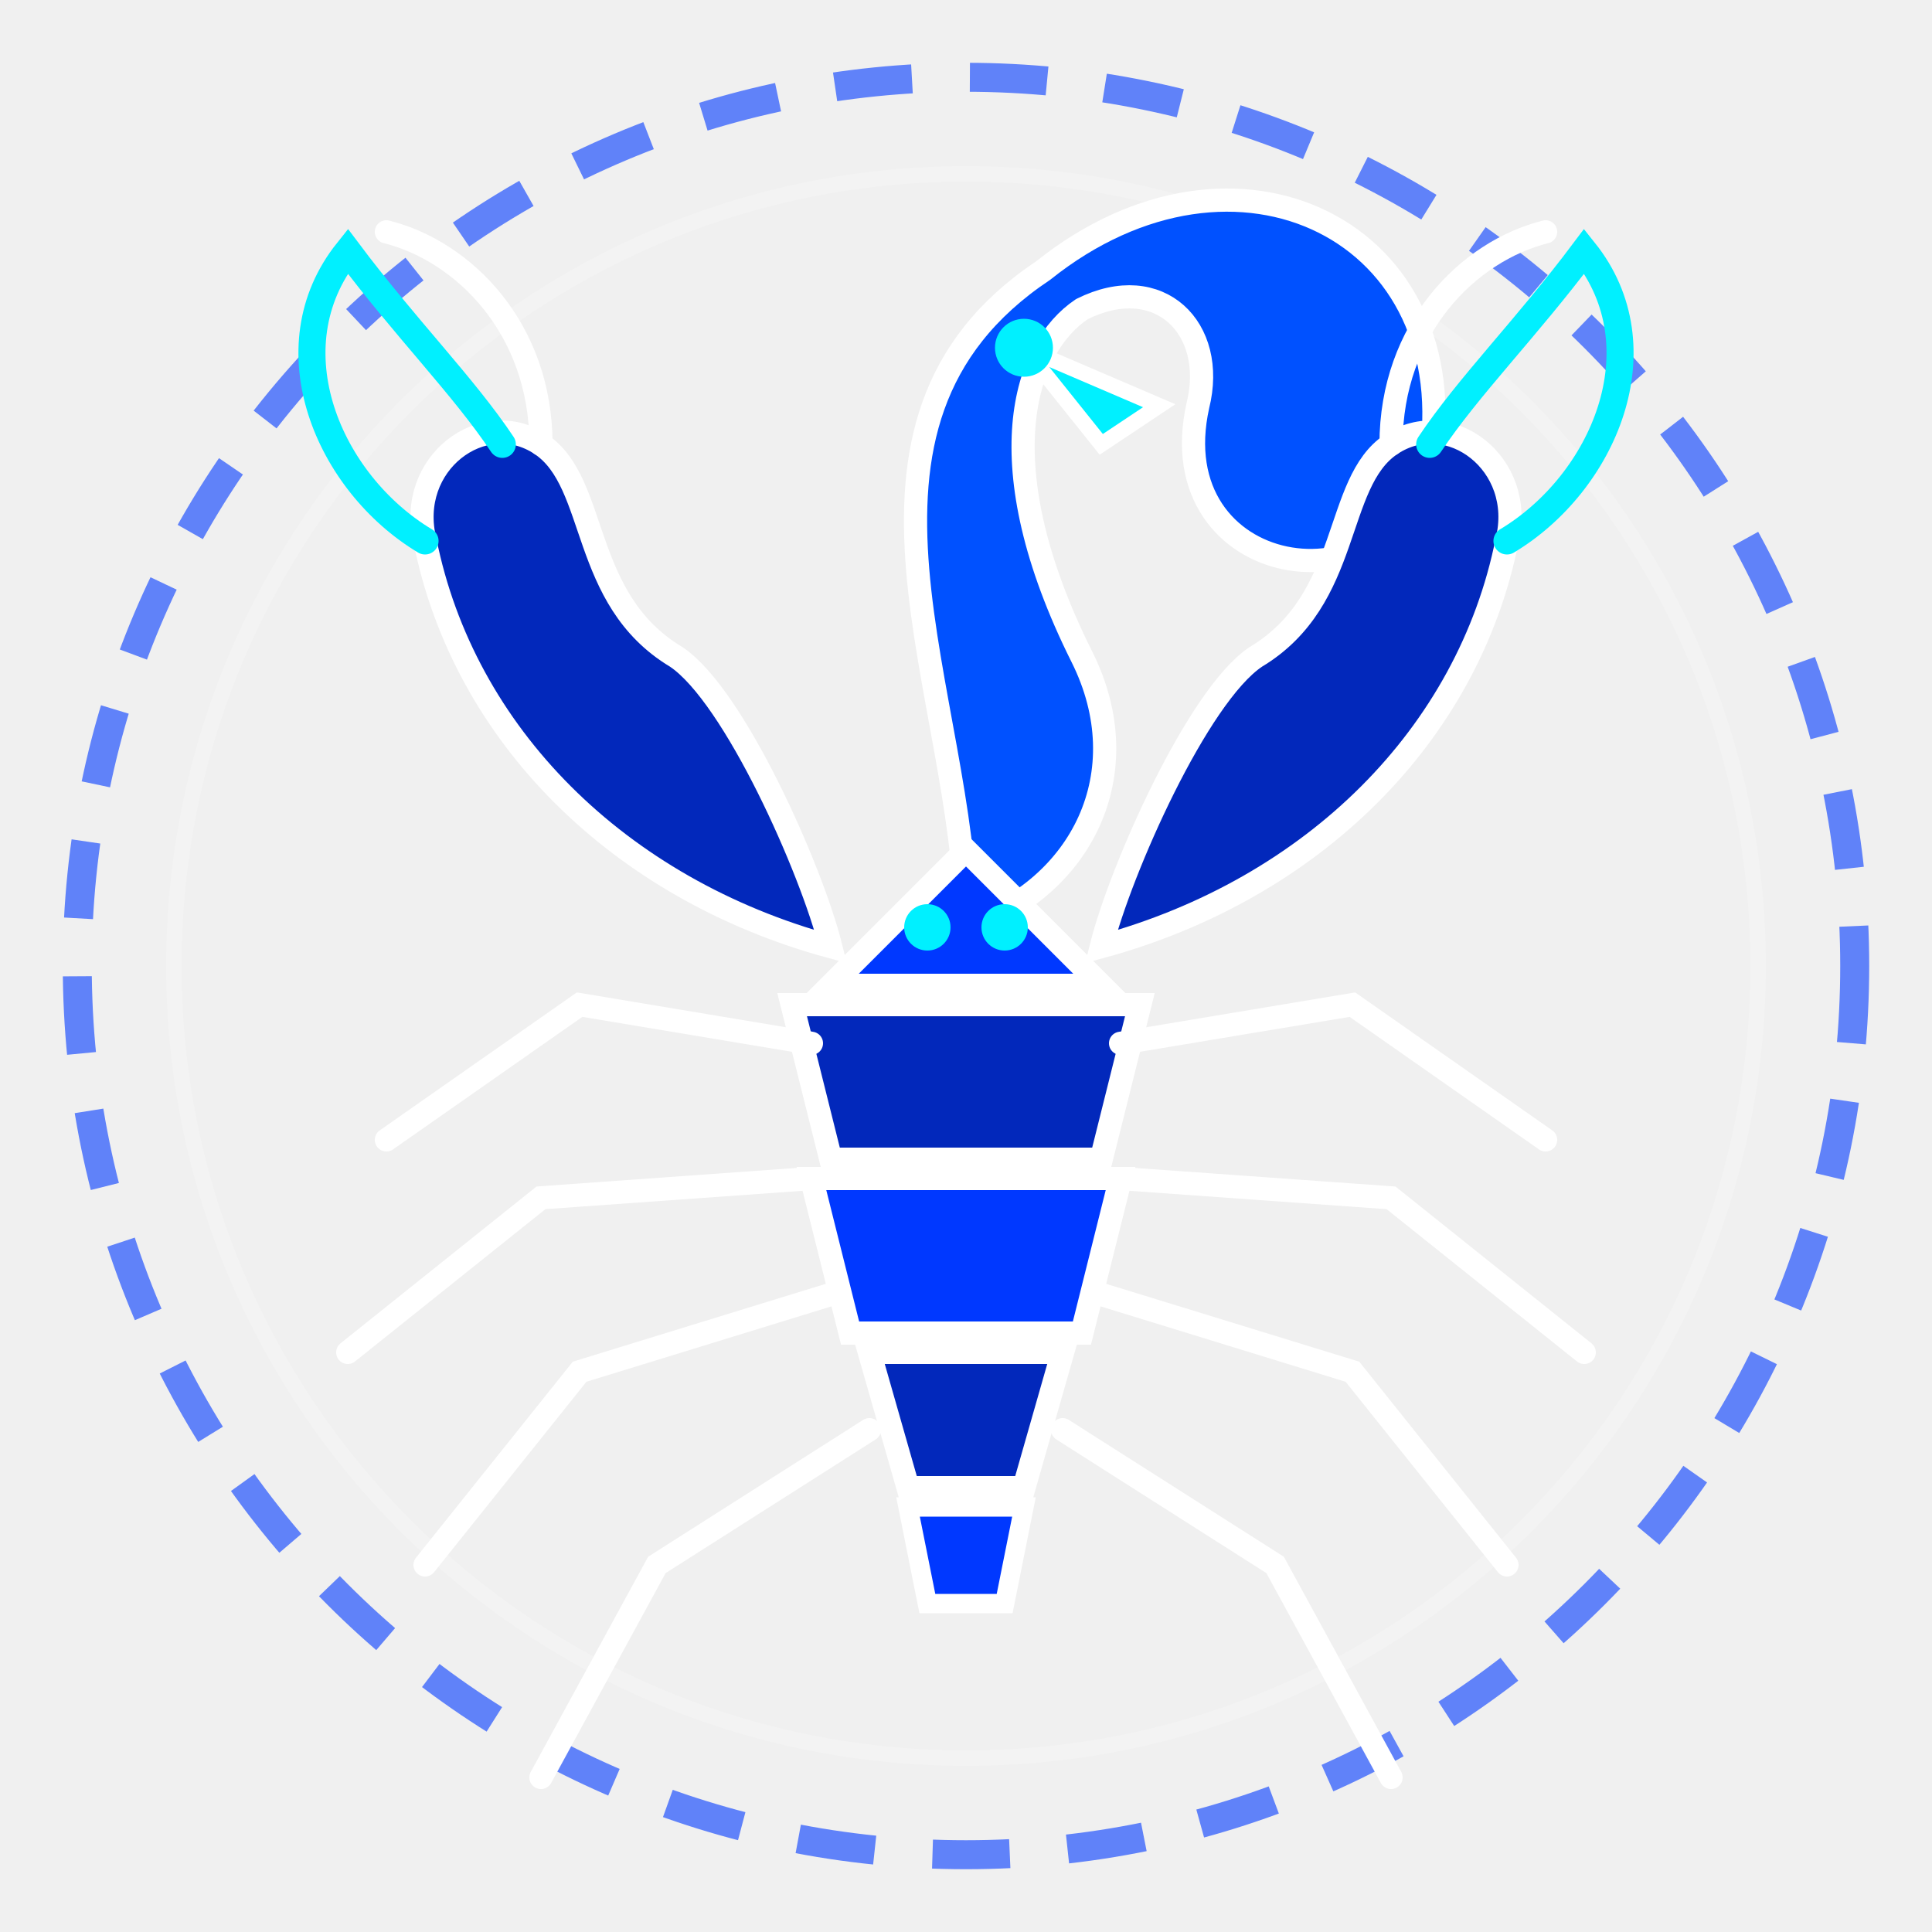
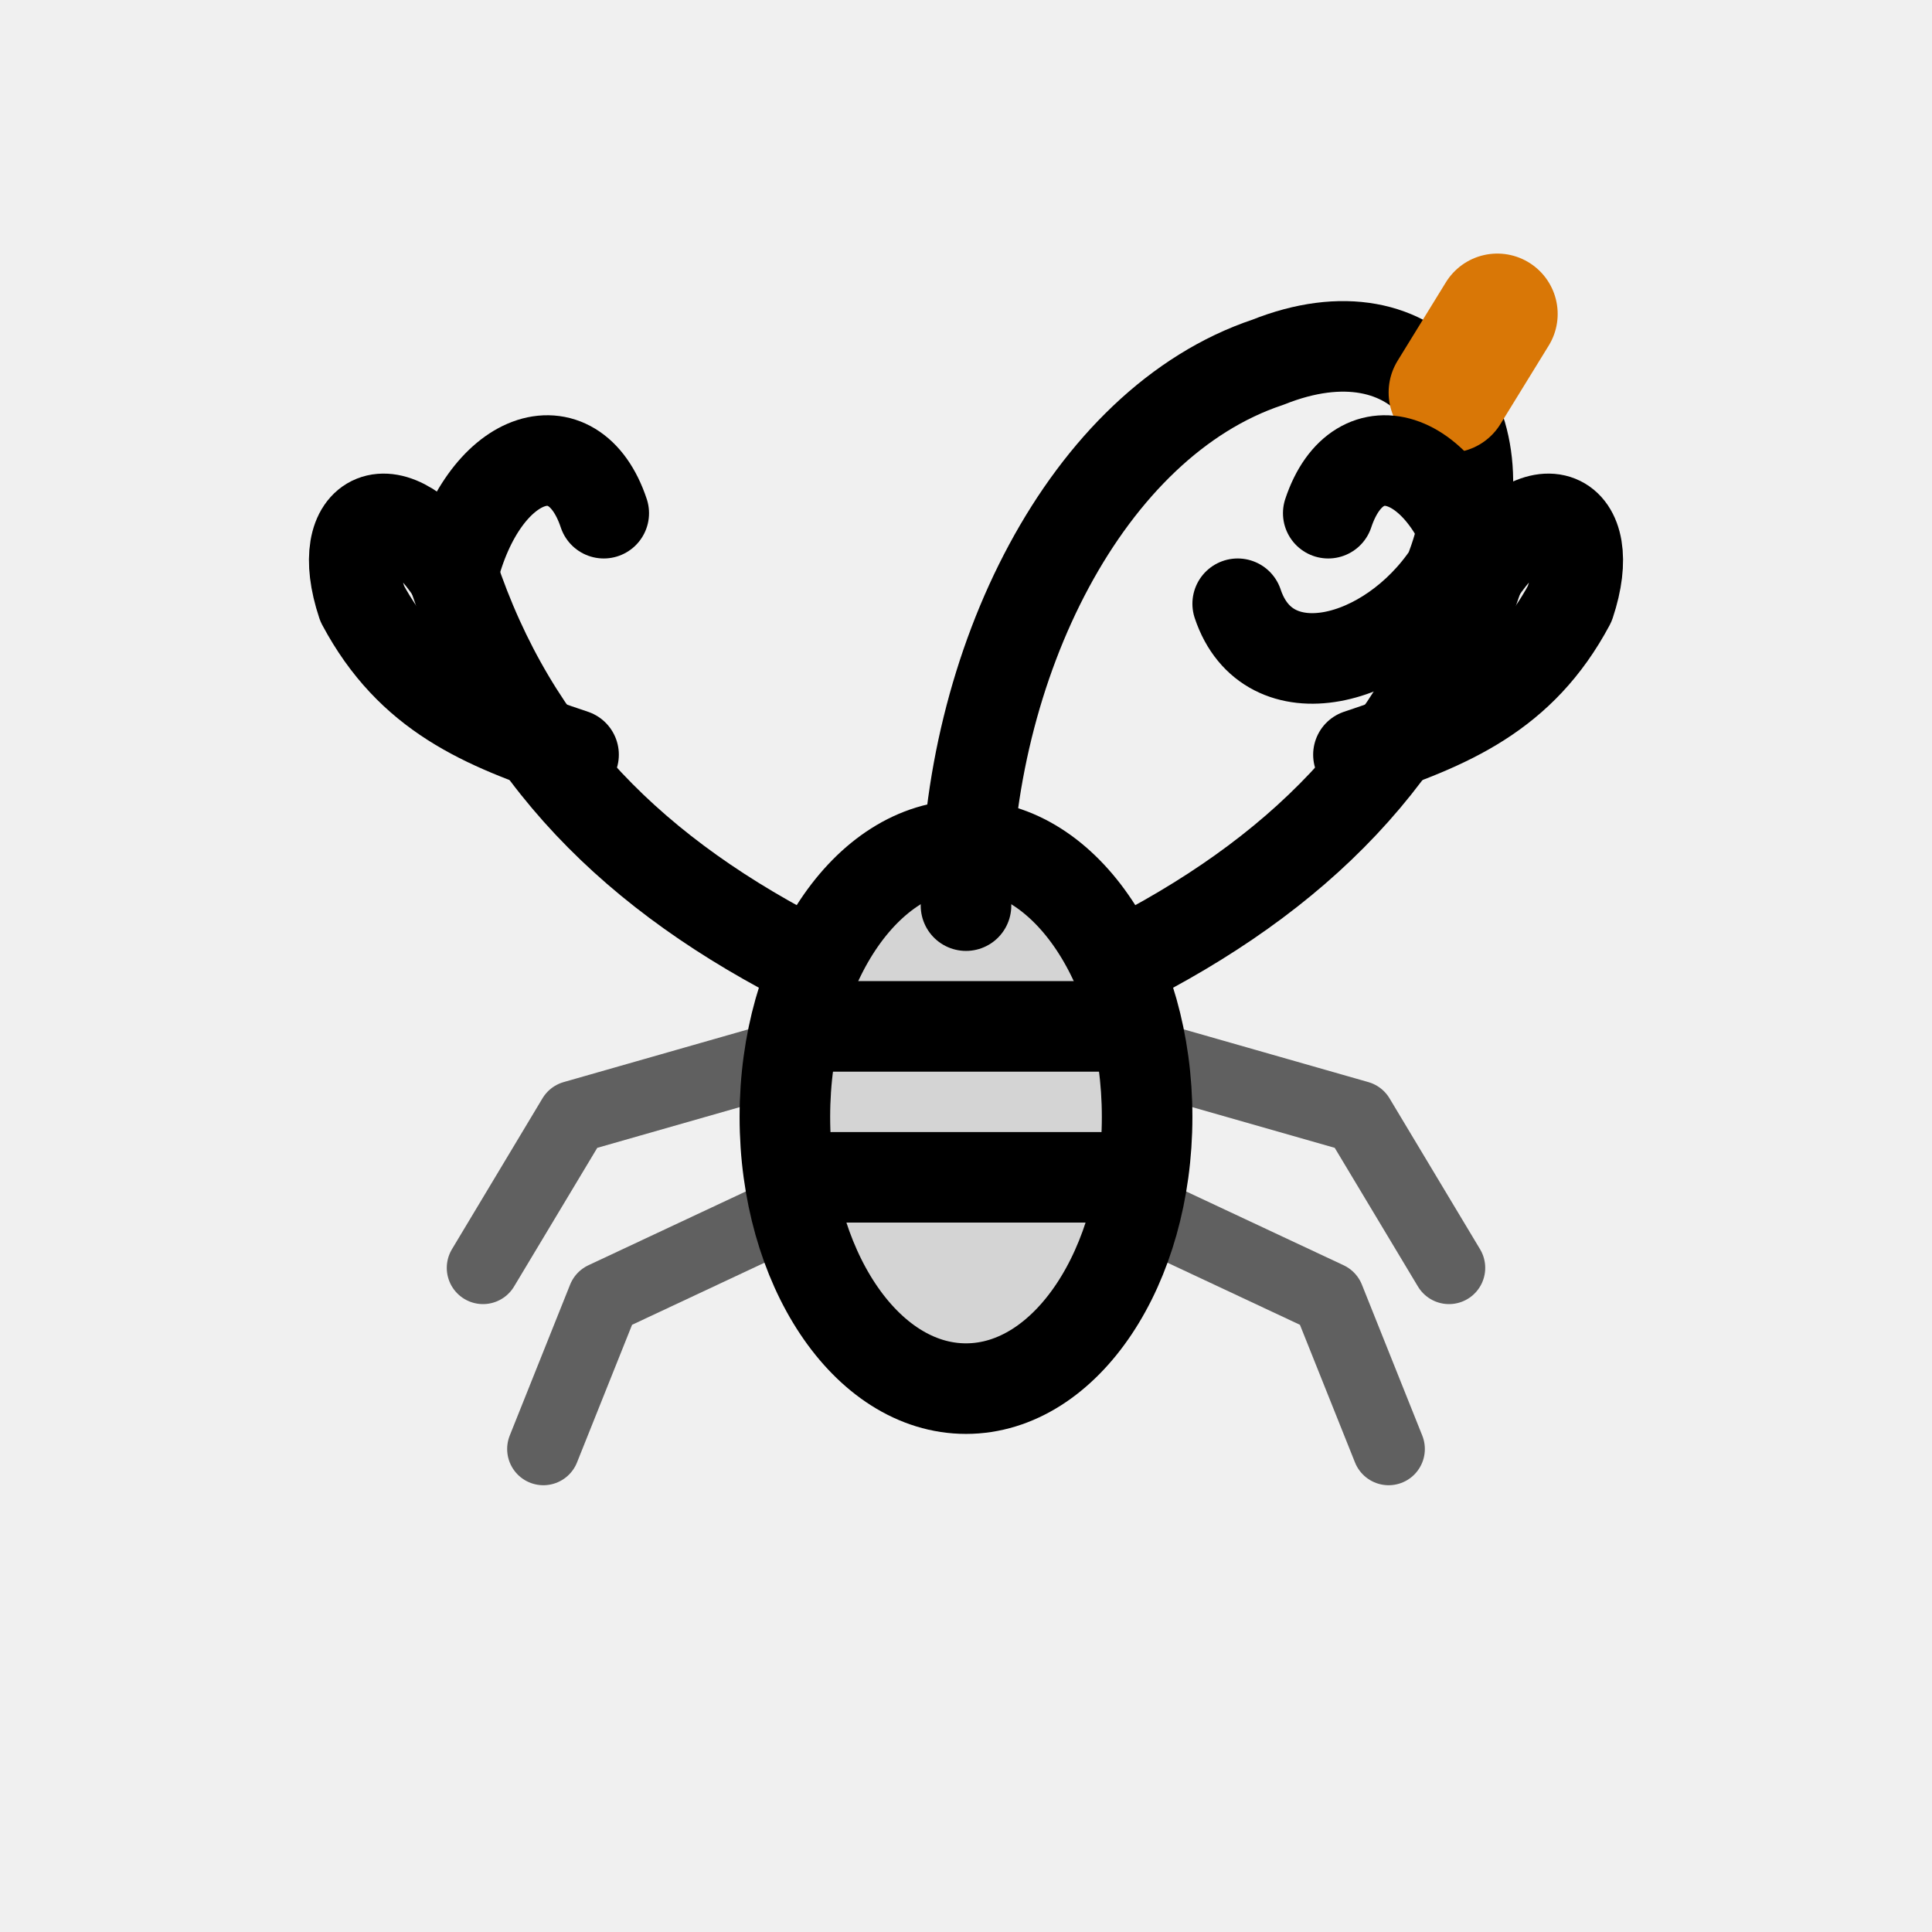
- <svg xmlns="http://www.w3.org/2000/svg" viewBox="0 0 100 100" fill="none">
-   <circle cx="50" cy="50" r="46" stroke="#0038ff" stroke-width="1.5" stroke-dasharray="4 3" opacity="0.6" />
-   <circle cx="50" cy="50" r="41" stroke="#ffffff" stroke-width="0.8" opacity="0.2" />
-   <path d="M50 48 C 50 36, 42 22, 54 14 C 64 6, 76 12, 74 24 C 72 32, 60 30, 62 21 C 63 17, 60 14, 56 16 C 53 18, 51 24, 56 34 C 59 40, 56 46, 50 48 Z" fill="#0051ff" stroke="#ffffff" stroke-width="1.2" stroke-linejoin="round" />
-   <path d="M60 21 L 53 18 L 57 23 Z" fill="#00f0ff" stroke="#ffffff" stroke-width="0.8" />
-   <circle cx="53" cy="18" r="1.5" fill="#00f0ff" />
-   <polygon points="50,44 43,51 57,51" fill="#0038ff" stroke="#ffffff" stroke-width="1.2" />
-   <polygon points="41,52 59,52 57,60 43,60" fill="#0228bb" stroke="#ffffff" stroke-width="1.2" />
-   <polygon points="42,61 58,61 56,69 44,69" fill="#0038ff" stroke="#ffffff" stroke-width="1.2" />
-   <polygon points="45,70 55,70 53,77 47,77" fill="#0228bb" stroke="#ffffff" stroke-width="1.2" />
-   <polygon points="47,78 53,78 52,83 48,83" fill="#0038ff" stroke="#ffffff" stroke-width="1" />
-   <path d="M43 49 C 32 46, 24 38, 22 28 C 21 24, 25 21, 28 23 C 31 25, 30 31, 35 34 C 38 36, 42 45, 43 49 Z" fill="#0228bb" stroke="#ffffff" stroke-width="1.2" />
-   <path d="M22 28 C 17 25, 14 18, 18 13 C 21 17, 24 20, 26 23" stroke="#00f0ff" stroke-width="1.4" stroke-linecap="round" />
-   <path d="M28 23 C 28 17, 24 13, 20 12" stroke="#ffffff" stroke-width="1.2" stroke-linecap="round" />
-   <path d="M57 49 C 68 46, 76 38, 78 28 C 79 24, 75 21, 72 23 C 69 25, 70 31, 65 34 C 62 36, 58 45, 57 49 Z" fill="#0228bb" stroke="#ffffff" stroke-width="1.2" />
-   <path d="M78 28 C 83 25, 86 18, 82 13 C 79 17, 76 20, 74 23" stroke="#00f0ff" stroke-width="1.4" stroke-linecap="round" />
-   <path d="M72 23 C 72 17, 76 13, 80 12" stroke="#ffffff" stroke-width="1.2" stroke-linecap="round" />
-   <path d="M42 54 L 30 52 L 20 59" stroke="#ffffff" stroke-width="1.2" stroke-linecap="round" />
-   <path d="M42 61 L 28 62 L 18 70" stroke="#ffffff" stroke-width="1.2" stroke-linecap="round" />
-   <path d="M43 67 L 30 71 L 22 81" stroke="#ffffff" stroke-width="1.2" stroke-linecap="round" />
-   <path d="M45 74 L 34 81 L 28 92" stroke="#ffffff" stroke-width="1.2" stroke-linecap="round" />
-   <path d="M58 54 L 70 52 L 80 59" stroke="#ffffff" stroke-width="1.2" stroke-linecap="round" />
-   <path d="M58 61 L 72 62 L 82 70" stroke="#ffffff" stroke-width="1.2" stroke-linecap="round" />
-   <path d="M57 67 L 70 71 L 78 81" stroke="#ffffff" stroke-width="1.2" stroke-linecap="round" />
-   <path d="M55 74 L 66 81 L 72 92" stroke="#ffffff" stroke-width="1.2" stroke-linecap="round" />
-   <circle cx="48" cy="48" r="1.2" fill="#00f0ff" />
-   <circle cx="52" cy="48" r="1.2" fill="#00f0ff" />
+ <svg xmlns="http://www.w3.org/2000/svg" viewBox="0 0 32 32" fill="none">
+   <g class="scorpion-glyph" stroke="currentColor" stroke-width="1.5" stroke-linecap="round" stroke-linejoin="round">
+     <path d="M16 15 C16 11 18 7 21 6 C23.5 5 25 7 24 9.5 C23 11 21 11.5 20.5 10" />
+     <path d="M24 6.5 L24.8 5.2" stroke="#d97706" stroke-width="2" />
+     <ellipse cx="16" cy="18.5" rx="3" ry="4.5" fill="currentColor" fill-opacity="0.12" />
+     <path d="M13.5 17 H18.5" />
+     <path d="M13.8 19.5 H18.2" />
+     <path d="M13.5 16 C10.5 14.5 8.5 12.5 7.5 9.5" />
+     <path d="M7.5 9.5 C6.5 8 5.5 8.5 6 10 C6.8 11.5 8 12 9.5 12.5" />
+     <path d="M7.5 9.5 C8 7.5 9.5 7 10 8.5" />
+     <path d="M18.5 16 C21.5 14.5 23.5 12.5 24.5 9.5" />
+     <path d="M24.5 9.5 C25.5 8 26.5 8.5 26 10 C25.2 11.5 24 12 22.5 12.5" />
+     <path d="M24.5 9.5 C24 7.5 22.5 7 22 8.5" />
+     <path d="M13 17.5 L9.5 18.5 L8 21" stroke-width="1.2" opacity="0.6" />
+     <path d="M13.2 20 L10 21.5 L9 24" stroke-width="1.2" opacity="0.6" />
+     <path d="M19 17.5 L22.5 18.5 L24 21" stroke-width="1.2" opacity="0.6" />
+     <path d="M18.8 20 L22 21.5 L23 24" stroke-width="1.2" opacity="0.6" />
+   </g>
</svg>
